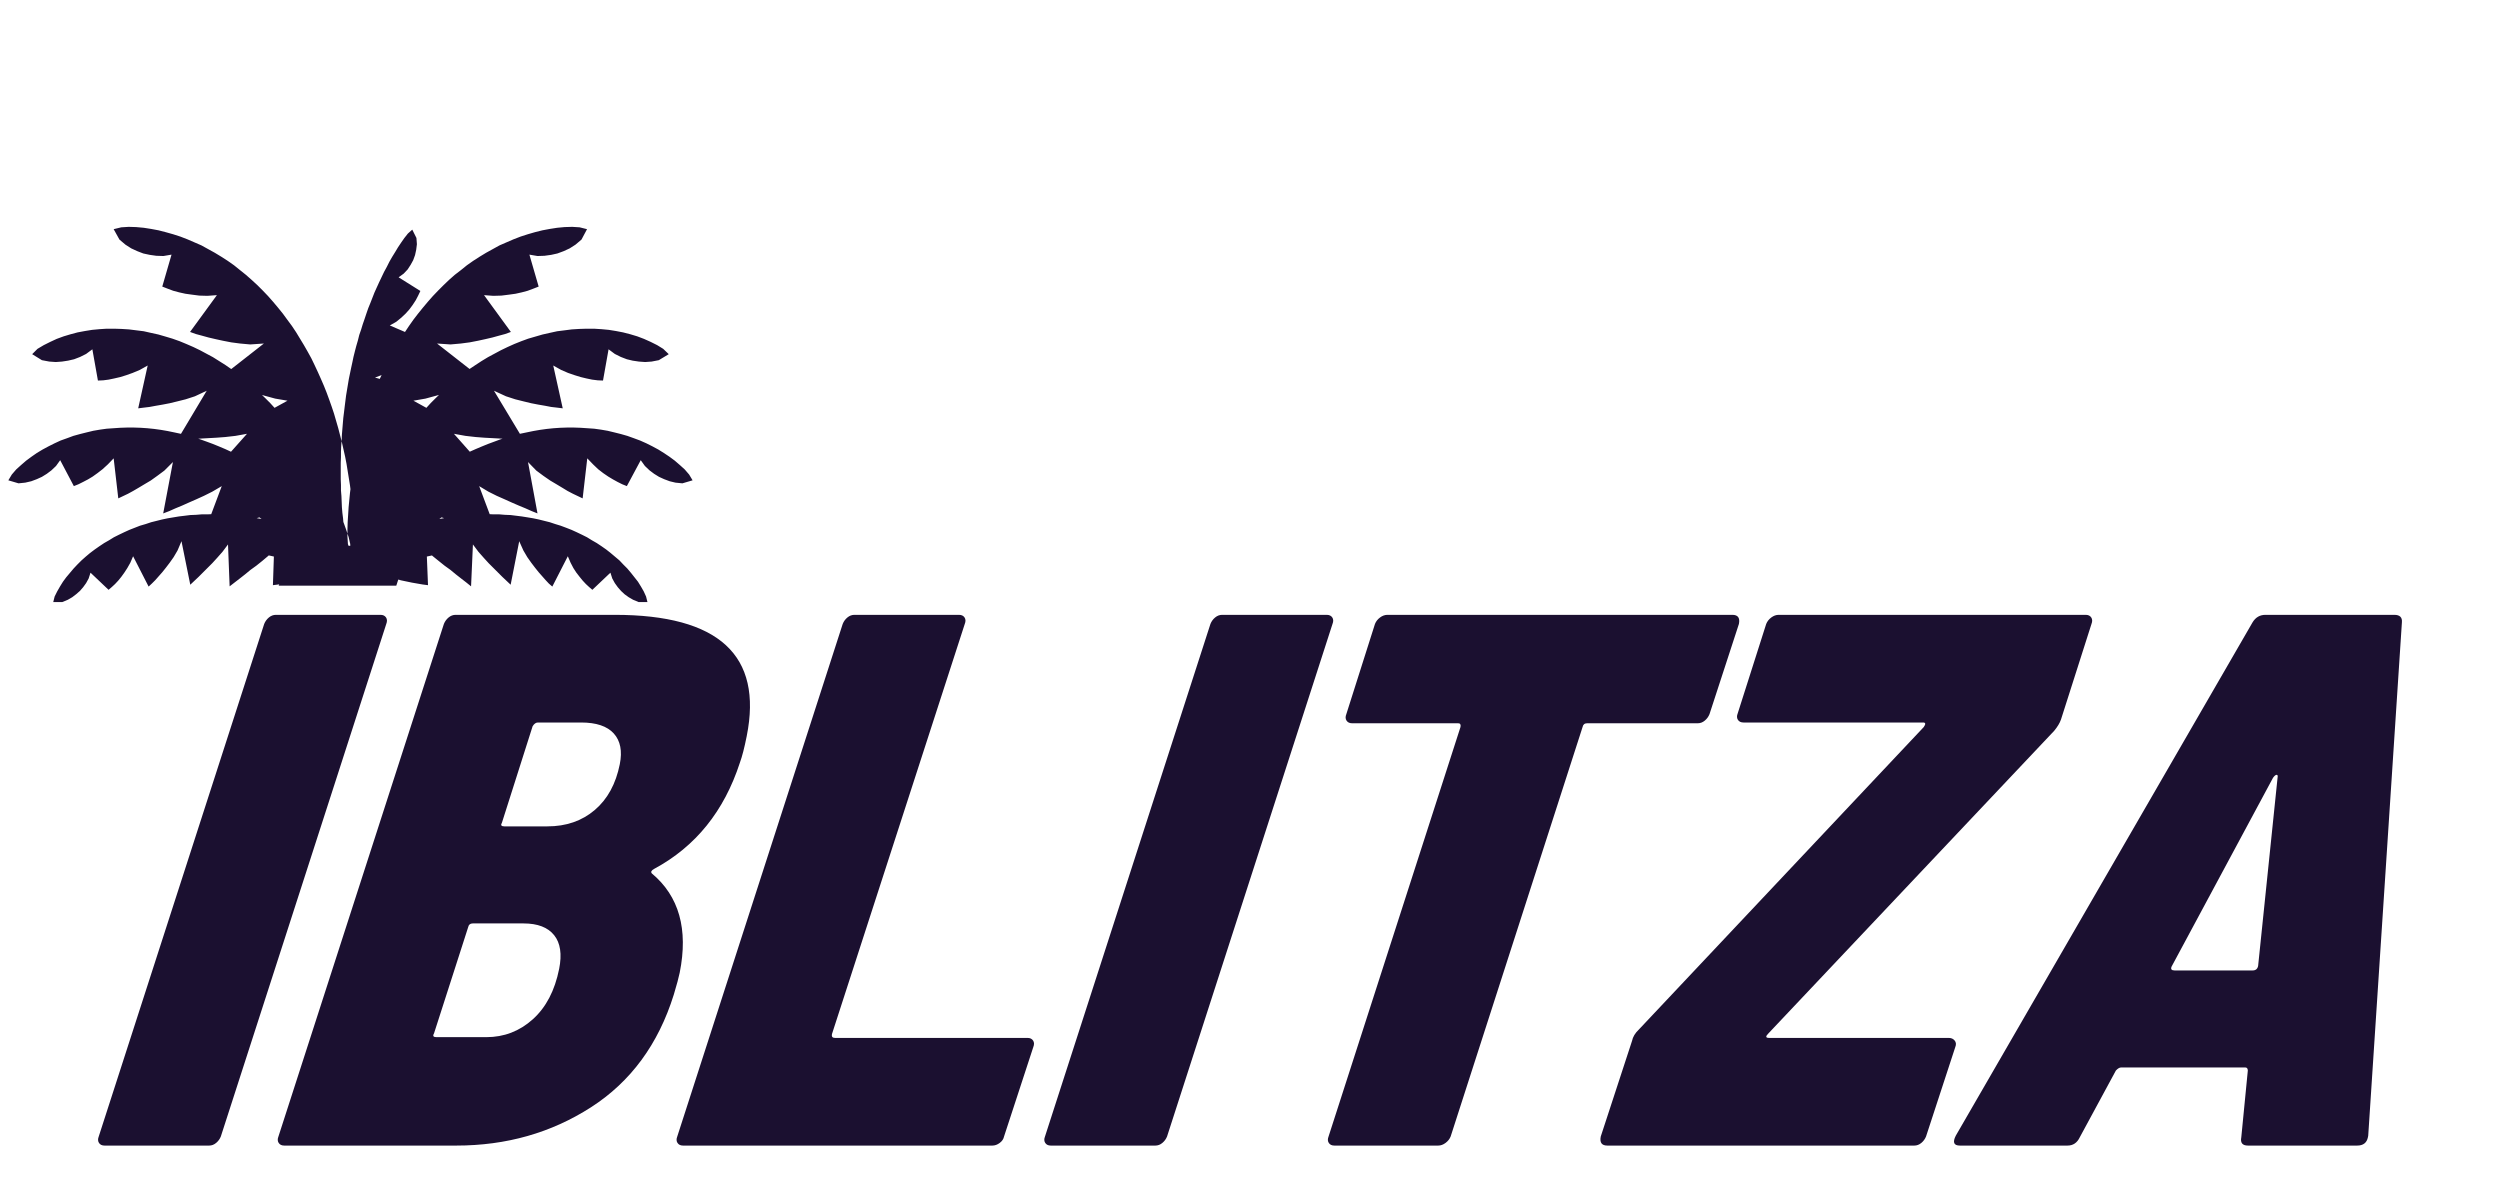
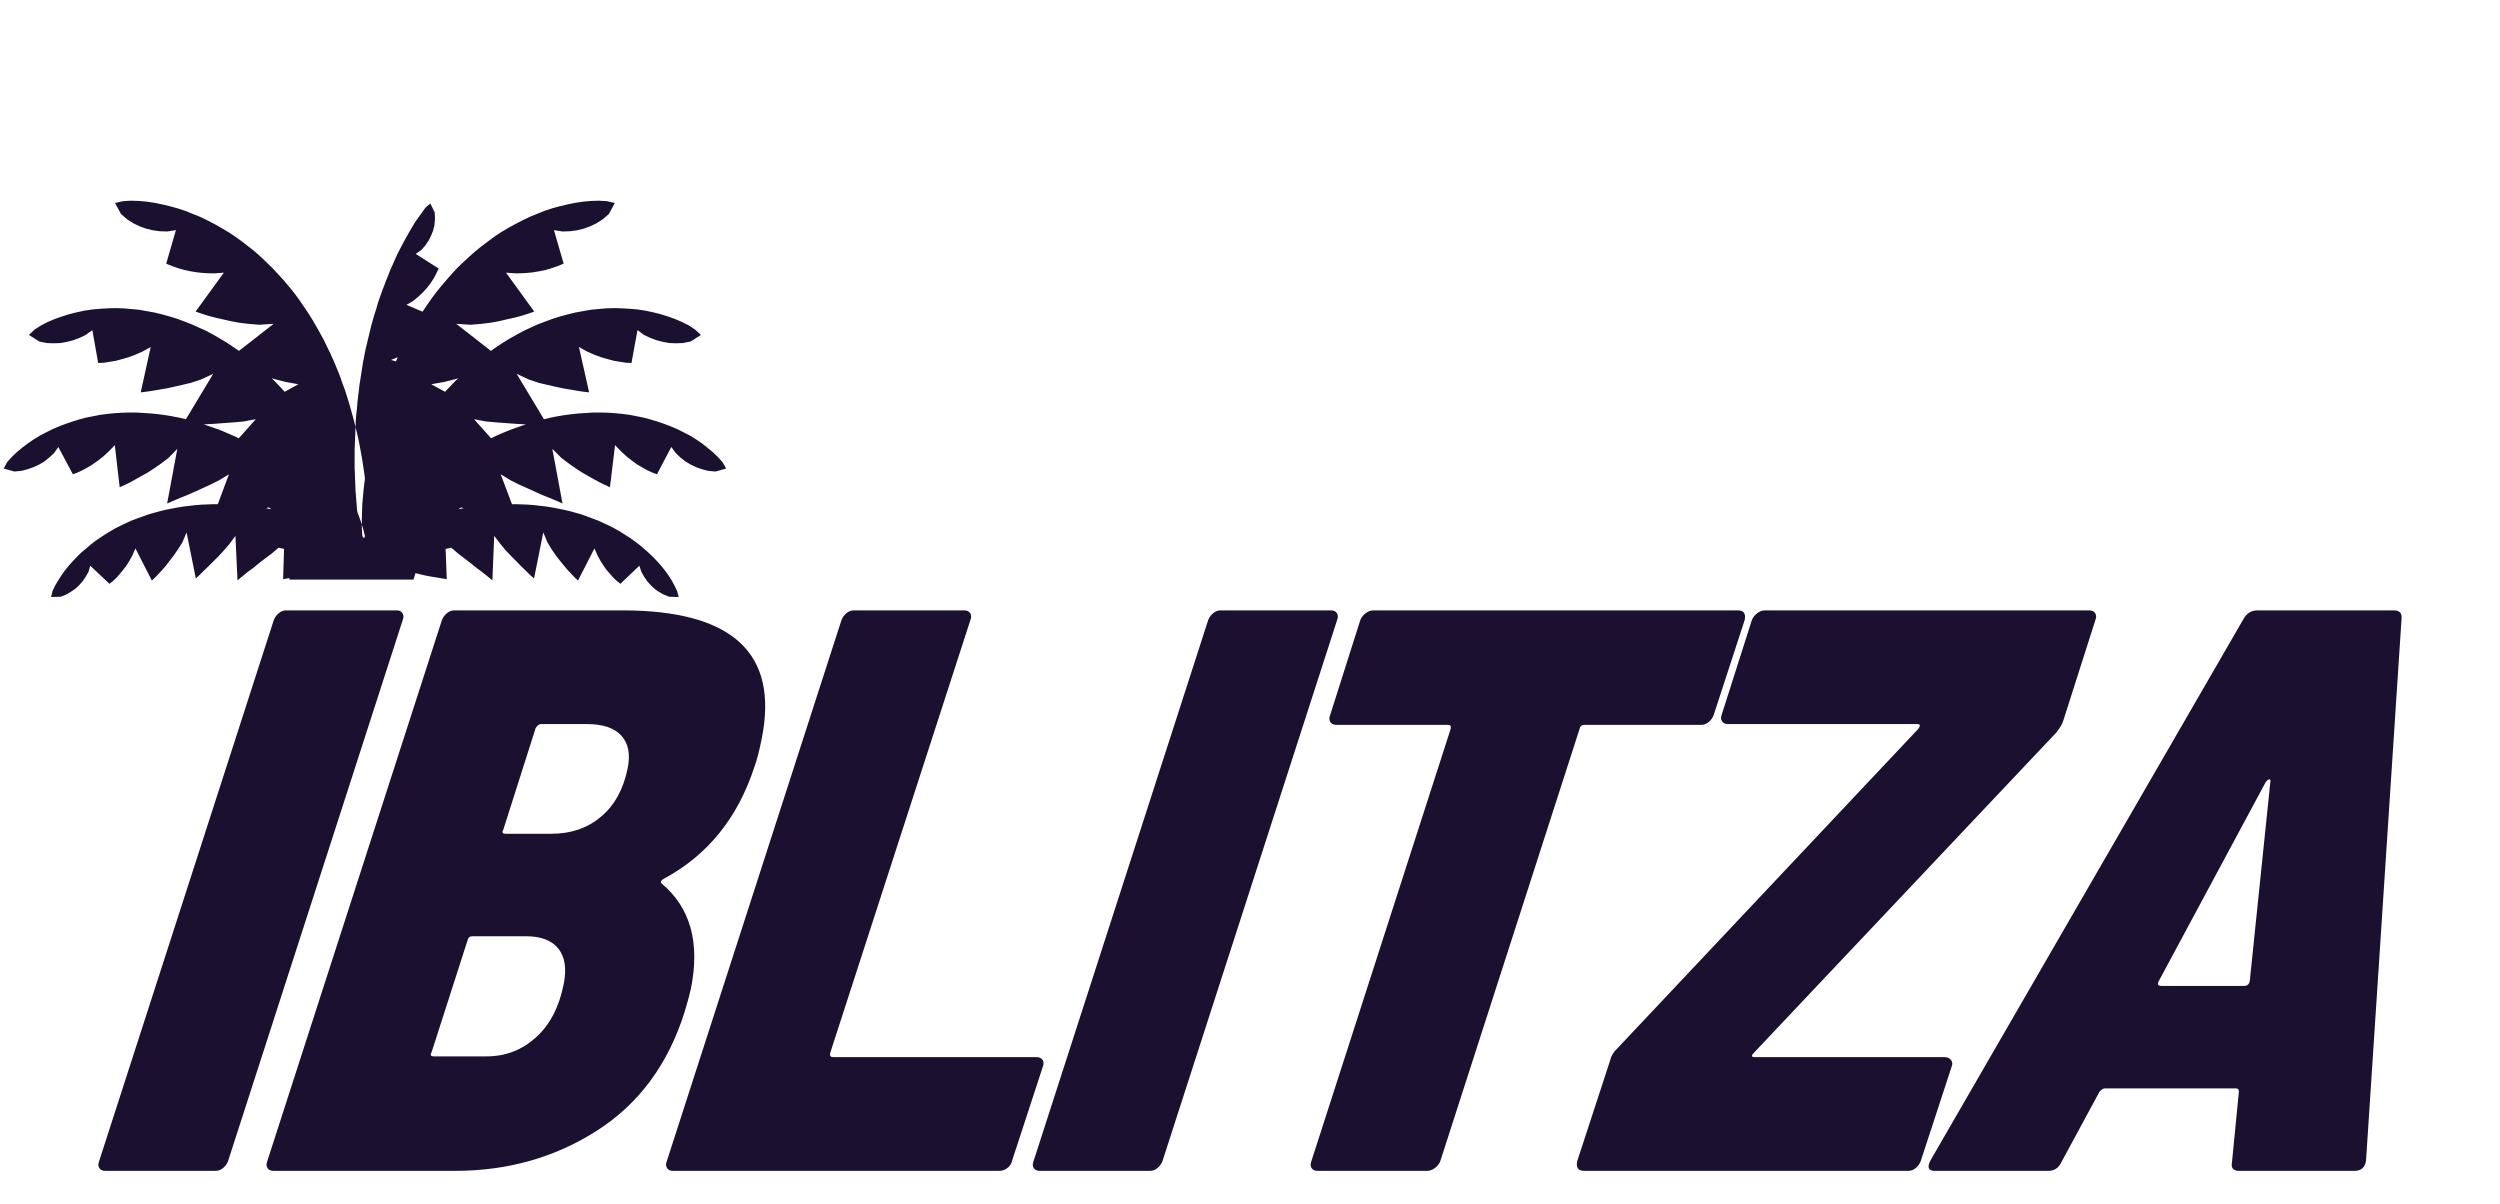
<svg xmlns="http://www.w3.org/2000/svg" viewBox="0 0 1080 520" width="1080" height="520">
  <defs />
  <g fill="#1b1030">
-     <path d="M120.4,253.0 L171.2,253.0 L176.8,235.8 L126.0,235.8Z" />
-     <path d="M151.4,238.4 L153.3,236.6 L155.4,235.4 L157.6,234.3 L159.7,233.3 L161.9,232.4 L164.1,231.5 L166.3,230.7 L168.5,229.9 L170.8,229.1 L173.0,228.4 L175.3,227.7 L177.6,227.0 L179.9,226.4 L182.2,225.8 L184.5,225.3 L186.8,224.8 L189.2,224.3 L191.5,223.9 L193.9,223.5 L196.3,223.2 L198.7,222.9 L201.1,222.6 L203.5,222.4 L205.9,222.3 L208.4,222.2 L210.8,222.1 L213.2,222.2 L215.7,222.2 L218.1,222.4 L220.6,222.5 L223.0,222.8 L225.4,223.1 L227.9,223.5 L230.3,223.9 L232.7,224.4 L235.1,225.0 L237.5,225.6 L239.9,226.4 L242.2,227.1 L244.6,228.0 L246.9,228.9 L249.1,229.9 L251.4,231.0 L253.6,232.1 L255.7,233.4 L257.8,234.6 L259.9,236.0 L261.9,237.4 L263.8,238.9 L265.7,240.5 L267.6,242.1 L269.3,243.9 L271.0,245.6 L272.6,247.5 L274.1,249.4 L275.6,251.3 L276.9,253.4 L278.1,255.5 L279.1,257.7 L279.7,260.1 L279.7,260.1 L275.9,260.1 L273.5,259.1 L271.6,258.0 L269.8,256.7 L268.3,255.3 L266.9,253.7 L265.6,251.9 L264.5,249.9 L263.7,247.4 L255.9,254.8 L254.5,253.6 L253.1,252.3 L251.7,250.8 L250.4,249.2 L249.0,247.4 L247.7,245.4 L246.5,243.1 L245.3,240.3 L238.6,253.4 L237.1,252.1 L235.7,250.6 L234.2,248.9 L232.7,247.2 L231.1,245.2 L229.5,243.1 L227.8,240.7 L226.1,237.8 L224.3,233.8 L220.6,252.6 L218.8,250.9 L217.0,249.2 L215.1,247.3 L213.2,245.4 L211.1,243.3 L209.0,241.0 L206.7,238.4 L204.3,235.2 L203.5,253.3 L201.4,251.6 L199.2,249.9 L196.9,248.1 L194.6,246.2 L192.1,244.4 L189.6,242.4 L187.0,240.3 L184.3,237.9 L184.9,252.8 L182.6,252.5 L180.3,252.1 L178.0,251.7 L175.6,251.2 L173.2,250.7 L170.8,250.0 L168.3,249.3 L165.8,248.5 L163.2,247.5 L160.5,246.3 L157.8,244.9 L154.9,242.9 L151.4,238.4Z M151.4,238.4 L152.6,235.5 L154.3,233.2 L156.1,231.0 L157.9,228.9 L159.9,226.9 L161.8,224.9 L163.8,222.9 L165.8,221.0 L167.9,219.1 L169.9,217.3 L172.1,215.4 L174.2,213.6 L176.4,211.9 L178.6,210.2 L180.9,208.5 L183.2,206.8 L185.5,205.2 L187.9,203.7 L190.3,202.1 L192.7,200.7 L195.2,199.2 L197.7,197.8 L200.3,196.5 L202.8,195.2 L205.5,194.0 L208.1,192.9 L210.8,191.8 L213.5,190.8 L216.2,189.8 L219.0,188.9 L221.8,188.1 L224.6,187.4 L227.5,186.8 L230.4,186.2 L233.3,185.7 L236.2,185.3 L239.1,185.0 L242.0,184.8 L245.0,184.7 L247.9,184.7 L250.8,184.8 L253.8,185.0 L256.7,185.2 L259.6,185.6 L262.5,186.1 L265.4,186.8 L268.2,187.5 L271.0,188.3 L273.8,189.3 L276.5,190.3 L279.2,191.5 L281.8,192.8 L284.4,194.2 L286.8,195.7 L289.2,197.3 L291.5,199.0 L293.7,200.9 L295.8,202.8 L297.7,205.0 L299.2,207.5 L299.2,207.5 L294.8,208.8 L291.8,208.5 L289.3,207.9 L286.9,207.0 L284.7,206.0 L282.6,204.7 L280.6,203.2 L278.6,201.3 L276.8,198.8 L270.8,210.0 L268.8,209.2 L266.8,208.2 L264.8,207.1 L262.8,205.9 L260.6,204.4 L258.4,202.7 L256.2,200.6 L253.7,198.0 L251.7,215.3 L249.6,214.3 L247.5,213.3 L245.2,212.1 L242.9,210.7 L240.4,209.2 L237.7,207.6 L234.8,205.6 L231.7,203.3 L228.1,199.6 L232.2,221.8 L229.7,220.8 L227.0,219.6 L224.1,218.4 L221.1,217.1 L218.0,215.7 L214.6,214.2 L211.0,212.4 L207.0,210.0 L214.5,230.0 L211.4,229.1 L208.2,228.3 L205.0,227.4 L201.6,226.5 L198.1,225.5 L194.5,224.6 L190.7,223.5 L186.7,222.1 L194.3,238.0 L191.7,238.7 L189.1,239.4 L186.4,240.0 L183.6,240.6 L180.8,241.2 L177.9,241.7 L174.9,242.1 L171.7,242.4 L168.5,242.6 L165.0,242.6 L161.4,242.3 L157.3,241.5 L151.4,238.4Z M151.4,238.4 L151.4,235.0 L152.2,232.0 L153.1,229.0 L154.2,226.2 L155.2,223.3 L156.4,220.5 L157.6,217.8 L158.9,215.0 L160.2,212.3 L161.5,209.5 L162.9,206.8 L164.4,204.2 L165.9,201.5 L167.5,198.9 L169.1,196.2 L170.7,193.7 L172.5,191.1 L174.2,188.6 L176.1,186.1 L178.0,183.6 L179.9,181.2 L181.9,178.8 L184.0,176.4 L186.1,174.1 L188.3,171.9 L190.6,169.7 L192.9,167.5 L195.2,165.4 L197.7,163.4 L200.2,161.4 L202.7,159.5 L205.4,157.7 L208.0,156.0 L210.8,154.3 L213.6,152.8 L216.4,151.3 L219.3,149.9 L222.2,148.6 L225.2,147.4 L228.2,146.3 L231.3,145.4 L234.4,144.5 L237.5,143.8 L240.7,143.1 L243.9,142.7 L247.0,142.3 L250.2,142.1 L253.4,142.0 L256.6,142.0 L259.8,142.2 L263.0,142.5 L266.1,143.0 L269.2,143.6 L272.3,144.4 L275.3,145.3 L278.2,146.4 L281.1,147.7 L283.9,149.1 L286.5,150.7 L288.9,153.0 L288.9,153.0 L284.6,155.6 L281.5,156.2 L278.7,156.4 L276.0,156.2 L273.3,155.8 L270.8,155.2 L268.2,154.2 L265.6,152.9 L262.9,150.9 L260.5,164.4 L258.2,164.3 L255.8,164.0 L253.4,163.5 L250.9,162.9 L248.3,162.1 L245.4,161.1 L242.4,159.8 L239.0,157.9 L243.1,176.4 L240.7,176.1 L238.1,175.8 L235.5,175.3 L232.6,174.8 L229.5,174.2 L226.2,173.4 L222.6,172.5 L218.6,171.2 L213.4,168.8 L226.1,189.9 L223.1,189.8 L220.0,189.6 L216.7,189.5 L213.2,189.3 L209.4,189.1 L205.5,188.8 L201.1,188.3 L196.1,187.4 L211.5,204.8 L208.1,205.1 L204.6,205.4 L200.9,205.8 L197.2,206.2 L193.3,206.6 L189.2,207.1 L185.0,207.5 L180.4,207.7 L194.5,220.7 L192.2,222.4 L189.8,224.2 L187.3,225.9 L184.8,227.6 L182.2,229.3 L179.4,230.9 L176.5,232.6 L173.5,234.1 L170.3,235.6 L166.9,237.0 L163.1,238.3 L158.6,239.1 L151.4,238.4Z M151.4,238.4 L150.3,235.0 L150.1,231.8 L150.1,228.6 L150.2,225.4 L150.4,222.3 L150.6,219.1 L150.9,216.0 L151.2,212.9 L151.6,209.7 L152.1,206.6 L152.6,203.5 L153.1,200.4 L153.7,197.3 L154.4,194.2 L155.1,191.1 L155.9,188.0 L156.7,184.9 L157.6,181.8 L158.5,178.7 L159.5,175.7 L160.6,172.6 L161.7,169.6 L162.9,166.6 L164.1,163.6 L165.5,160.7 L166.9,157.7 L168.3,154.8 L169.9,151.9 L171.5,149.1 L173.1,146.3 L174.9,143.5 L176.7,140.8 L178.6,138.1 L180.6,135.5 L182.7,132.9 L184.8,130.4 L187.0,127.9 L189.3,125.5 L191.6,123.2 L194.0,120.9 L196.5,118.7 L199.1,116.7 L201.7,114.6 L204.4,112.7 L207.2,110.9 L210.0,109.2 L212.9,107.6 L215.8,106.0 L218.8,104.7 L221.8,103.4 L224.9,102.2 L228.0,101.2 L231.1,100.3 L234.3,99.5 L237.5,98.9 L240.7,98.4 L243.9,98.1 L247.2,98.0 L250.4,98.2 L253.6,99.0 L253.6,99.0 L251.2,103.5 L248.6,105.7 L246.1,107.3 L243.5,108.5 L240.8,109.5 L238.1,110.1 L235.2,110.5 L232.2,110.6 L228.7,110.0 L232.7,123.8 L230.4,124.7 L228.0,125.6 L225.4,126.3 L222.7,126.9 L219.8,127.3 L216.6,127.7 L213.1,127.8 L209.1,127.5 L220.7,143.4 L218.2,144.3 L215.6,145.0 L212.7,145.8 L209.7,146.5 L206.5,147.2 L202.9,147.9 L199.1,148.4 L194.6,148.8 L188.8,148.4 L209.0,164.2 L206.0,165.2 L202.8,166.4 L199.5,167.5 L196.0,168.7 L192.3,169.9 L188.2,171.0 L183.8,172.2 L178.6,173.1 L199.8,184.8 L196.5,186.3 L193.1,187.9 L189.7,189.6 L186.1,191.3 L182.4,193.1 L178.6,195.0 L174.5,196.8 L170.1,198.6 L188.2,206.8 L186.5,209.3 L184.8,211.8 L182.9,214.3 L181.0,216.8 L178.9,219.4 L176.7,222.0 L174.4,224.5 L171.9,227.1 L169.2,229.6 L166.2,232.1 L162.9,234.5 L158.8,236.8 L151.4,238.4Z M151.4,238.4 L149.4,236.6 L147.3,235.4 L145.2,234.3 L143.1,233.3 L140.9,232.4 L138.7,231.5 L136.5,230.7 L134.2,229.9 L132.0,229.1 L129.8,228.4 L127.5,227.7 L125.2,227.0 L122.9,226.4 L120.6,225.8 L118.3,225.3 L116.0,224.8 L113.6,224.3 L111.2,223.9 L108.9,223.5 L106.5,223.2 L104.1,222.9 L101.7,222.6 L99.3,222.4 L96.9,222.3 L94.4,222.2 L92.0,222.1 L89.6,222.2 L87.1,222.2 L84.7,222.4 L82.2,222.5 L79.8,222.8 L77.3,223.1 L74.9,223.5 L72.5,223.9 L70.1,224.4 L67.7,225.0 L65.3,225.6 L62.9,226.4 L60.5,227.1 L58.2,228.0 L55.9,228.9 L53.7,229.9 L51.4,231.0 L49.2,232.1 L47.1,233.4 L45.0,234.6 L42.9,236.0 L40.9,237.4 L38.9,238.9 L37.0,240.5 L35.2,242.1 L33.4,243.9 L31.8,245.6 L30.2,247.5 L28.6,249.4 L27.2,251.3 L25.9,253.4 L24.7,255.5 L23.6,257.7 L23.0,260.1 L23.0,260.1 L26.9,260.1 L29.3,259.1 L31.2,258.0 L32.9,256.7 L34.5,255.3 L35.9,253.7 L37.2,251.9 L38.3,249.9 L39.1,247.4 L46.9,254.8 L48.3,253.6 L49.7,252.3 L51.1,250.8 L52.4,249.2 L53.7,247.4 L55.0,245.4 L56.3,243.1 L57.5,240.3 L64.2,253.4 L65.6,252.1 L67.1,250.6 L68.6,248.9 L70.1,247.2 L71.7,245.2 L73.3,243.1 L75.0,240.7 L76.7,237.8 L78.4,233.8 L82.2,252.6 L84.0,250.9 L85.8,249.2 L87.7,247.3 L89.6,245.4 L91.7,243.3 L93.8,241.0 L96.1,238.4 L98.5,235.2 L99.2,253.3 L101.4,251.6 L103.6,249.9 L105.9,248.1 L108.2,246.2 L110.7,244.4 L113.2,242.4 L115.7,240.3 L118.4,237.9 L117.9,252.8 L120.2,252.5 L122.5,252.1 L124.8,251.7 L127.1,251.2 L129.5,250.7 L132.0,250.0 L134.5,249.3 L137.0,248.5 L139.6,247.5 L142.3,246.3 L145.0,244.9 L147.9,242.9 L151.4,238.4Z M151.4,238.4 L150.2,235.5 L148.5,233.2 L146.7,231.0 L144.8,228.9 L142.9,226.9 L141.0,224.9 L139.0,222.9 L137.0,221.0 L134.9,219.1 L132.8,217.3 L130.7,215.4 L128.6,213.6 L126.4,211.9 L124.1,210.2 L121.9,208.5 L119.6,206.8 L117.3,205.2 L114.9,203.7 L112.5,202.1 L110.0,200.7 L107.6,199.2 L105.1,197.8 L102.5,196.5 L99.9,195.2 L97.3,194.0 L94.7,192.9 L92.0,191.8 L89.3,190.8 L86.5,189.8 L83.8,188.9 L81.0,188.1 L78.1,187.4 L75.3,186.8 L72.4,186.2 L69.5,185.7 L66.6,185.3 L63.7,185.0 L60.8,184.8 L57.8,184.7 L54.9,184.7 L51.9,184.8 L49.0,185.0 L46.1,185.2 L43.2,185.6 L40.3,186.1 L37.4,186.8 L34.6,187.5 L31.7,188.3 L29.0,189.3 L26.2,190.3 L23.6,191.5 L21.0,192.8 L18.4,194.2 L15.9,195.7 L13.6,197.3 L11.3,199.0 L9.1,200.9 L7.0,202.8 L5.1,205.0 L3.6,207.5 L3.6,207.5 L8.0,208.8 L10.9,208.5 L13.5,207.9 L15.9,207.0 L18.1,206.0 L20.2,204.7 L22.2,203.2 L24.2,201.3 L26.0,198.8 L31.9,210.0 L33.9,209.2 L35.9,208.2 L38.0,207.1 L40.0,205.9 L42.1,204.4 L44.3,202.7 L46.6,200.6 L49.1,198.0 L51.1,215.3 L53.2,214.3 L55.3,213.3 L57.5,212.1 L59.9,210.7 L62.4,209.2 L65.1,207.6 L67.9,205.6 L71.0,203.3 L74.7,199.6 L70.5,221.8 L73.1,220.8 L75.8,219.6 L78.7,218.4 L81.6,217.1 L84.8,215.7 L88.1,214.2 L91.7,212.4 L95.8,210.0 L88.3,230.0 L91.4,229.1 L94.5,228.3 L97.8,227.4 L101.2,226.5 L104.7,225.5 L108.3,224.6 L112.1,223.5 L116.1,222.1 L108.5,238.0 L111.1,238.7 L113.7,239.4 L116.4,240.0 L119.1,240.6 L122.0,241.2 L124.9,241.7 L127.9,242.1 L131.1,242.4 L134.3,242.6 L137.7,242.6 L141.4,242.3 L145.5,241.5 L151.4,238.4Z M151.4,238.4 L151.3,235.0 L150.6,232.0 L149.6,229.0 L148.6,226.2 L147.5,223.3 L146.4,220.5 L145.2,217.8 L143.9,215.0 L142.6,212.3 L141.2,209.5 L139.8,206.8 L138.4,204.2 L136.9,201.5 L135.3,198.9 L133.7,196.2 L132.0,193.7 L130.3,191.1 L128.5,188.6 L126.7,186.1 L124.8,183.6 L122.9,181.2 L120.9,178.8 L118.8,176.4 L116.7,174.1 L114.5,171.9 L112.2,169.7 L109.9,167.5 L107.5,165.4 L105.1,163.4 L102.6,161.4 L100.0,159.5 L97.4,157.7 L94.7,156.0 L92.0,154.3 L89.2,152.8 L86.4,151.3 L83.5,149.9 L80.5,148.6 L77.6,147.4 L74.5,146.3 L71.5,145.4 L68.4,144.5 L65.2,143.8 L62.1,143.1 L58.9,142.7 L55.7,142.3 L52.5,142.1 L49.3,142.0 L46.1,142.0 L43.0,142.2 L39.8,142.5 L36.7,143.0 L33.5,143.6 L30.5,144.4 L27.5,145.3 L24.5,146.4 L21.7,147.7 L18.9,149.1 L16.2,150.7 L13.9,153.0 L13.9,153.0 L18.1,155.6 L21.3,156.2 L24.1,156.4 L26.8,156.2 L29.4,155.8 L32.0,155.2 L34.6,154.2 L37.2,152.9 L39.9,150.9 L42.3,164.4 L44.6,164.3 L46.9,164.0 L49.3,163.5 L51.9,162.9 L54.5,162.1 L57.3,161.1 L60.4,159.8 L63.8,157.9 L59.7,176.4 L62.1,176.1 L64.6,175.8 L67.3,175.3 L70.2,174.8 L73.3,174.2 L76.6,173.4 L80.2,172.5 L84.2,171.2 L89.3,168.8 L76.7,189.9 L79.6,189.8 L82.8,189.6 L86.1,189.5 L89.6,189.3 L93.3,189.1 L97.3,188.8 L101.7,188.3 L106.7,187.4 L91.2,204.8 L94.7,205.1 L98.2,205.4 L101.9,205.8 L105.6,206.2 L109.5,206.6 L113.6,207.1 L117.8,207.5 L122.4,207.7 L108.3,220.7 L110.6,222.4 L113.0,224.2 L115.4,225.9 L118.0,227.6 L120.6,229.3 L123.4,230.9 L126.2,232.6 L129.3,234.1 L132.5,235.6 L135.9,237.0 L139.7,238.3 L144.1,239.1 L151.4,238.4Z M151.4,238.4 L152.4,235.0 L152.6,231.8 L152.7,228.6 L152.6,225.4 L152.4,222.3 L152.2,219.1 L151.9,216.0 L151.6,212.9 L151.2,209.7 L150.7,206.6 L150.2,203.5 L149.7,200.4 L149.1,197.3 L148.4,194.2 L147.7,191.1 L146.9,188.0 L146.1,184.9 L145.2,181.8 L144.3,178.7 L143.3,175.7 L142.2,172.6 L141.1,169.6 L139.9,166.6 L138.6,163.6 L137.3,160.7 L135.9,157.7 L134.5,154.8 L132.9,151.9 L131.3,149.1 L129.6,146.3 L127.9,143.5 L126.1,140.8 L124.1,138.1 L122.2,135.5 L120.1,132.9 L118.0,130.4 L115.8,127.9 L113.5,125.5 L111.2,123.2 L108.7,120.9 L106.2,118.7 L103.7,116.7 L101.1,114.6 L98.4,112.7 L95.6,110.9 L92.8,109.2 L89.9,107.6 L87.0,106.0 L84.0,104.7 L81.0,103.4 L77.9,102.2 L74.8,101.2 L71.6,100.3 L68.5,99.5 L65.3,98.9 L62.1,98.4 L58.8,98.1 L55.6,98.0 L52.4,98.2 L49.1,99.0 L49.1,99.0 L51.6,103.5 L54.2,105.7 L56.7,107.3 L59.3,108.5 L61.9,109.5 L64.7,110.1 L67.5,110.5 L70.6,110.6 L74.1,110.0 L70.1,123.8 L72.4,124.7 L74.8,125.6 L77.4,126.3 L80.1,126.9 L83.0,127.3 L86.1,127.7 L89.6,127.8 L93.7,127.5 L82.1,143.4 L84.6,144.3 L87.2,145.0 L90.1,145.8 L93.1,146.5 L96.3,147.2 L99.9,147.9 L103.7,148.4 L108.1,148.8 L114.0,148.4 L93.8,164.2 L96.8,165.2 L99.9,166.4 L103.3,167.5 L106.8,168.7 L110.5,169.9 L114.5,171.0 L118.9,172.2 L124.2,173.1 L103.0,184.8 L106.3,186.3 L109.6,187.9 L113.1,189.6 L116.7,191.3 L120.4,193.1 L124.2,195.0 L128.3,196.8 L132.7,198.6 L114.5,206.8 L116.2,209.3 L118.0,211.8 L119.9,214.3 L121.8,216.8 L123.9,219.4 L126.1,222.0 L128.4,224.5 L130.9,227.1 L133.6,229.6 L136.5,232.1 L139.9,234.5 L144.0,236.8 L151.4,238.4Z M151.4,238.4 L150.1,236.0 L149.6,233.5 L149.1,231.1 L148.7,228.7 L148.4,226.3 L148.2,223.9 L147.9,221.5 L147.7,219.1 L147.6,216.7 L147.5,214.3 L147.3,211.9 L147.3,209.5 L147.2,207.1 L147.2,204.7 L147.2,202.3 L147.2,199.9 L147.3,197.5 L147.3,195.0 L147.4,192.6 L147.6,190.2 L147.7,187.8 L147.9,185.4 L148.1,183.0 L148.3,180.6 L148.6,178.2 L148.9,175.7 L149.2,173.3 L149.5,170.9 L149.9,168.5 L150.3,166.1 L150.7,163.7 L151.2,161.3 L151.7,158.9 L152.2,156.6 L152.7,154.2 L153.3,151.8 L153.9,149.5 L154.6,147.1 L155.2,144.7 L156.0,142.4 L156.7,140.1 L157.5,137.8 L158.3,135.4 L159.1,133.1 L160.0,130.9 L160.9,128.6 L161.8,126.3 L162.8,124.1 L163.8,121.9 L164.9,119.6 L165.9,117.5 L167.1,115.3 L168.2,113.1 L169.4,111.0 L170.7,108.9 L171.9,106.9 L173.3,104.8 L174.7,102.8 L176.2,100.9 L178.1,99.2 L178.1,99.2 L179.9,102.8 L180.1,105.5 L179.8,107.9 L179.3,110.2 L178.5,112.4 L177.4,114.4 L176.1,116.4 L174.4,118.2 L172.2,119.8 L181.6,125.7 L180.6,127.8 L179.6,129.7 L178.3,131.7 L176.9,133.6 L175.3,135.4 L173.4,137.2 L171.2,139.0 L168.4,140.6 L182.4,146.6 L181.1,148.5 L179.5,150.3 L177.9,152.2 L176.0,154.1 L174.0,156.0 L171.8,157.8 L169.3,159.7 L166.3,161.5 L162.0,163.1 L181.0,168.5 L179.2,170.4 L177.2,172.4 L175.1,174.4 L172.8,176.3 L170.4,178.3 L167.7,180.3 L164.8,182.3 L161.1,184.3 L179.3,188.4 L177.2,190.5 L175.0,192.6 L172.7,194.7 L170.4,196.8 L168.0,198.9 L165.4,201.1 L162.7,203.3 L159.7,205.4 L174.7,208.6 L173.8,210.9 L172.9,213.2 L171.9,215.5 L170.8,217.8 L169.6,220.1 L168.3,222.4 L166.9,224.7 L165.4,227.0 L163.7,229.3 L161.8,231.6 L159.6,233.9 L156.8,236.2 L151.4,238.4Z" />
+     <path d="M124.9,250.4 L178.6,250.4 L184.5,232.2 L130.8,232.2Z" />
+     <path d="M157.6,234.9 L159.7,233.0 L161.9,231.7 L164.2,230.6 L166.4,229.6 L168.7,228.6 L171.1,227.7 L173.4,226.8 L175.7,225.9 L178.1,225.1 L180.5,224.4 L182.9,223.6 L185.3,223.0 L187.7,222.3 L190.1,221.7 L192.6,221.1 L195.1,220.6 L197.5,220.1 L200.0,219.6 L202.5,219.2 L205.0,218.9 L207.6,218.6 L210.1,218.3 L212.7,218.1 L215.2,217.9 L217.8,217.8 L220.4,217.8 L222.9,217.8 L225.5,217.9 L228.1,218.0 L230.7,218.2 L233.3,218.5 L235.8,218.8 L238.4,219.2 L241.0,219.7 L243.5,220.2 L246.1,220.8 L248.6,221.5 L251.1,222.2 L253.6,223.1 L256.0,224.0 L258.4,224.9 L260.8,226.0 L263.2,227.1 L265.5,228.3 L267.8,229.6 L270.0,231.0 L272.2,232.4 L274.3,233.9 L276.4,235.5 L278.4,237.2 L280.3,238.9 L282.2,240.7 L284.0,242.6 L285.7,244.5 L287.3,246.5 L288.8,248.6 L290.2,250.8 L291.4,253.0 L292.5,255.3 L293.2,257.9 L293.2,257.9 L289.1,257.8 L286.6,256.8 L284.5,255.6 L282.7,254.3 L281.1,252.8 L279.6,251.1 L278.3,249.2 L277.1,247.1 L276.2,244.4 L268.0,252.2 L266.5,251.0 L265.0,249.6 L263.6,248.0 L262.1,246.3 L260.8,244.5 L259.4,242.3 L258.1,239.9 L256.8,236.9 L249.7,250.8 L248.2,249.4 L246.7,247.8 L245.1,246.1 L243.5,244.2 L241.8,242.1 L240.1,239.9 L238.3,237.3 L236.5,234.3 L234.7,230.0 L230.7,249.9 L228.8,248.2 L226.9,246.3 L224.9,244.4 L222.9,242.3 L220.7,240.1 L218.4,237.7 L216.1,234.9 L213.5,231.5 L212.7,250.7 L210.5,248.9 L208.1,247.0 L205.7,245.2 L203.2,243.2 L200.6,241.2 L198.0,239.2 L195.3,236.9 L192.4,234.4 L193.0,250.2 L190.6,249.8 L188.2,249.4 L185.7,249.0 L183.2,248.5 L180.7,247.9 L178.1,247.2 L175.5,246.5 L172.8,245.6 L170.1,244.6 L167.3,243.3 L164.4,241.8 L161.3,239.7 L157.6,234.9Z M157.6,234.9 L158.9,231.9 L160.7,229.4 L162.6,227.2 L164.6,224.9 L166.6,222.8 L168.6,220.7 L170.7,218.6 L172.9,216.6 L175.0,214.6 L177.2,212.6 L179.5,210.7 L181.7,208.8 L184.1,206.9 L186.4,205.1 L188.8,203.3 L191.2,201.6 L193.7,199.9 L196.2,198.3 L198.7,196.6 L201.3,195.1 L203.9,193.6 L206.6,192.1 L209.2,190.7 L212.0,189.4 L214.7,188.1 L217.5,186.9 L220.4,185.7 L223.2,184.7 L226.1,183.7 L229.1,182.7 L232.0,181.9 L235.0,181.1 L238.0,180.4 L241.0,179.8 L244.1,179.3 L247.2,178.9 L250.2,178.6 L253.3,178.4 L256.4,178.2 L259.6,178.2 L262.7,178.3 L265.8,178.5 L268.8,178.8 L271.9,179.2 L275.0,179.8 L278.0,180.4 L281.0,181.2 L284.0,182.1 L286.9,183.1 L289.8,184.2 L292.6,185.4 L295.4,186.8 L298.1,188.2 L300.7,189.8 L303.2,191.5 L305.6,193.4 L307.9,195.3 L310.1,197.4 L312.1,199.6 L313.7,202.4 L313.7,202.4 L309.1,203.7 L305.9,203.4 L303.2,202.7 L300.7,201.8 L298.4,200.7 L296.2,199.4 L294.0,197.7 L292.0,195.8 L290.0,193.1 L283.8,204.9 L281.7,204.1 L279.5,203.1 L277.4,201.9 L275.2,200.6 L273.0,199.0 L270.7,197.2 L268.3,195.0 L265.7,192.3 L263.5,210.5 L261.4,209.5 L259.1,208.4 L256.7,207.1 L254.2,205.7 L251.6,204.2 L248.8,202.4 L245.8,200.3 L242.5,197.8 L238.6,193.9 L243.0,217.5 L240.3,216.3 L237.4,215.1 L234.4,213.9 L231.3,212.5 L228.0,211.0 L224.4,209.4 L220.6,207.5 L216.3,204.9 L224.3,226.1 L221.0,225.2 L217.7,224.2 L214.2,223.3 L210.6,222.3 L207.0,221.4 L203.1,220.3 L199.1,219.2 L194.9,217.8 L202.9,234.6 L200.2,235.3 L197.5,236.0 L194.6,236.7 L191.7,237.3 L188.7,237.9 L185.6,238.4 L182.4,238.8 L179.1,239.2 L175.7,239.3 L172.1,239.3 L168.2,239.1 L163.9,238.2 L157.6,234.9Z M157.6,234.9 L157.7,231.3 L158.5,228.2 L159.5,225.1 L160.5,222.0 L161.7,219.1 L162.9,216.1 L164.2,213.2 L165.5,210.2 L166.9,207.3 L168.3,204.5 L169.8,201.6 L171.4,198.8 L173.0,196.0 L174.6,193.2 L176.3,190.4 L178.1,187.7 L179.9,185.0 L181.8,182.3 L183.7,179.7 L185.7,177.1 L187.7,174.5 L189.9,172.0 L192.0,169.5 L194.3,167.1 L196.6,164.7 L199.0,162.4 L201.4,160.1 L203.9,157.9 L206.5,155.7 L209.2,153.7 L211.9,151.7 L214.6,149.8 L217.5,147.9 L220.3,146.2 L223.3,144.5 L226.3,142.9 L229.3,141.5 L232.4,140.1 L235.6,138.9 L238.8,137.7 L242.0,136.7 L245.3,135.8 L248.6,135.0 L251.9,134.4 L255.3,133.8 L258.6,133.5 L262.0,133.2 L265.4,133.1 L268.8,133.2 L272.1,133.4 L275.5,133.7 L278.8,134.2 L282.1,134.9 L285.3,135.7 L288.5,136.7 L291.6,137.8 L294.6,139.1 L297.6,140.6 L300.3,142.4 L302.8,144.7 L302.8,144.7 L298.4,147.5 L295.0,148.2 L292.0,148.3 L289.2,148.2 L286.4,147.7 L283.7,147.0 L281.0,146.0 L278.2,144.7 L275.4,142.6 L272.8,156.8 L270.4,156.7 L267.9,156.3 L265.4,155.9 L262.7,155.2 L259.9,154.4 L256.9,153.3 L253.7,151.9 L250.1,149.9 L254.5,169.5 L251.9,169.2 L249.3,168.8 L246.4,168.3 L243.4,167.8 L240.1,167.1 L236.6,166.3 L232.8,165.4 L228.6,164.0 L223.2,161.5 L236.6,183.8 L233.4,183.6 L230.1,183.4 L226.6,183.3 L222.9,183.1 L218.9,182.8 L214.7,182.5 L210.1,182.1 L204.8,181.1 L221.2,199.5 L217.5,199.8 L213.8,200.1 L209.9,200.5 L206.0,200.9 L201.9,201.4 L197.6,201.9 L193.1,202.3 L188.2,202.6 L203.1,216.3 L200.7,218.1 L198.2,219.9 L195.6,221.7 L192.9,223.5 L190.1,225.3 L187.2,227.1 L184.2,228.8 L181.0,230.5 L177.6,232.0 L174.0,233.5 L169.9,234.8 L165.3,235.7 L157.6,234.9Z M157.6,234.9 L156.5,231.3 L156.3,227.9 L156.3,224.6 L156.4,221.2 L156.5,217.9 L156.8,214.6 L157.1,211.3 L157.5,208.0 L157.9,204.7 L158.4,201.4 L158.9,198.1 L159.5,194.8 L160.1,191.5 L160.8,188.2 L161.5,185.0 L162.3,181.7 L163.2,178.4 L164.1,175.2 L165.1,171.9 L166.2,168.7 L167.3,165.5 L168.5,162.3 L169.8,159.1 L171.1,156.0 L172.5,152.9 L174.0,149.8 L175.5,146.7 L177.1,143.6 L178.8,140.6 L180.6,137.7 L182.5,134.7 L184.4,131.9 L186.4,129.0 L188.5,126.2 L190.7,123.5 L192.9,120.9 L195.2,118.3 L197.6,115.7 L200.1,113.3 L202.7,110.9 L205.3,108.6 L208.0,106.4 L210.8,104.3 L213.6,102.2 L216.5,100.3 L219.5,98.5 L222.6,96.8 L225.7,95.2 L228.8,93.7 L232.0,92.4 L235.2,91.1 L238.5,90.0 L241.8,89.1 L245.2,88.3 L248.6,87.6 L252.0,87.1 L255.4,86.8 L258.8,86.7 L262.2,86.9 L265.6,87.7 L265.6,87.7 L263.0,92.5 L260.3,94.8 L257.6,96.5 L254.9,97.8 L252.1,98.8 L249.2,99.5 L246.2,99.9 L242.9,100.0 L239.3,99.4 L243.5,113.9 L241.0,114.9 L238.5,115.8 L235.8,116.6 L232.9,117.2 L229.9,117.7 L226.5,118.0 L222.8,118.1 L218.6,117.8 L230.8,134.6 L228.2,135.5 L225.4,136.4 L222.4,137.2 L219.2,137.9 L215.8,138.7 L212.1,139.4 L208.0,139.9 L203.3,140.3 L197.1,139.9 L218.5,156.6 L215.3,157.7 L212.0,158.9 L208.4,160.1 L204.7,161.3 L200.8,162.6 L196.6,163.8 L191.9,165.0 L186.3,166.0 L208.8,178.3 L205.3,179.9 L201.7,181.6 L198.0,183.4 L194.3,185.2 L190.4,187.1 L186.3,189.1 L182.1,191.0 L177.3,192.9 L196.6,201.5 L194.8,204.2 L192.9,206.8 L190.9,209.5 L188.8,212.2 L186.7,214.9 L184.4,217.6 L181.9,220.3 L179.3,223.0 L176.5,225.6 L173.3,228.3 L169.8,230.8 L165.5,233.2 L157.6,234.9Z M157.6,234.9 L155.6,233.0 L153.4,231.7 L151.1,230.6 L148.8,229.6 L146.5,228.6 L144.2,227.7 L141.9,226.8 L139.5,225.9 L137.2,225.1 L134.8,224.4 L132.4,223.6 L130.0,223.0 L127.6,222.3 L125.1,221.7 L122.7,221.1 L120.2,220.6 L117.7,220.1 L115.2,219.6 L112.7,219.2 L110.2,218.9 L107.7,218.6 L105.2,218.3 L102.6,218.1 L100.0,217.9 L97.5,217.8 L94.9,217.8 L92.3,217.8 L89.7,217.9 L87.2,218.0 L84.6,218.2 L82.0,218.5 L79.4,218.8 L76.9,219.2 L74.3,219.7 L71.7,220.2 L69.2,220.8 L66.7,221.5 L64.2,222.2 L61.7,223.1 L59.2,224.0 L56.8,224.9 L54.4,226.0 L52.1,227.1 L49.7,228.3 L47.5,229.6 L45.2,231.0 L43.1,232.4 L40.9,233.9 L38.9,235.5 L36.9,237.2 L34.9,238.9 L33.1,240.7 L31.3,242.6 L29.6,244.5 L28.0,246.5 L26.5,248.6 L25.1,250.8 L23.8,253.0 L22.7,255.3 L22.1,257.9 L22.1,257.9 L26.2,257.8 L28.7,256.8 L30.7,255.6 L32.6,254.3 L34.2,252.8 L35.7,251.1 L37.0,249.2 L38.2,247.1 L39.0,244.4 L47.3,252.2 L48.8,251.0 L50.3,249.6 L51.7,248.0 L53.1,246.3 L54.5,244.5 L55.9,242.3 L57.2,239.9 L58.5,236.9 L65.6,250.8 L67.1,249.4 L68.6,247.8 L70.2,246.1 L71.8,244.2 L73.4,242.1 L75.1,239.9 L76.9,237.3 L78.8,234.3 L80.6,230.0 L84.6,249.9 L86.4,248.2 L88.3,246.3 L90.3,244.4 L92.4,242.3 L94.6,240.1 L96.8,237.7 L99.2,234.9 L101.7,231.5 L102.6,250.7 L104.8,248.9 L107.1,247.0 L109.6,245.2 L112.0,243.2 L114.6,241.2 L117.3,239.2 L120.0,236.9 L122.8,234.4 L122.3,250.2 L124.7,249.8 L127.1,249.4 L129.5,249.0 L132.0,248.5 L134.6,247.9 L137.1,247.2 L139.8,246.5 L142.4,245.6 L145.2,244.6 L148.0,243.3 L150.9,241.8 L153.9,239.7 L157.6,234.9Z M157.6,234.9 L156.3,231.9 L154.6,229.4 L152.7,227.2 L150.7,224.9 L148.7,222.8 L146.6,220.7 L144.5,218.6 L142.4,216.6 L140.2,214.6 L138.0,212.6 L135.8,210.7 L133.5,208.8 L131.2,206.9 L128.9,205.1 L126.5,203.3 L124.0,201.6 L121.6,199.9 L119.1,198.3 L116.5,196.6 L114.0,195.1 L111.4,193.6 L108.7,192.1 L106.0,190.7 L103.3,189.4 L100.5,188.1 L97.7,186.9 L94.9,185.7 L92.0,184.7 L89.1,183.7 L86.2,182.7 L83.3,181.9 L80.3,181.1 L77.3,180.4 L74.2,179.8 L71.2,179.3 L68.1,178.9 L65.0,178.6 L61.9,178.4 L58.8,178.2 L55.7,178.2 L52.6,178.3 L49.5,178.5 L46.4,178.8 L43.3,179.2 L40.3,179.8 L37.2,180.4 L34.2,181.2 L31.3,182.1 L28.4,183.1 L25.5,184.2 L22.7,185.4 L19.9,186.8 L17.2,188.2 L14.6,189.8 L12.1,191.5 L9.6,193.4 L7.3,195.3 L5.1,197.4 L3.1,199.6 L1.6,202.4 L1.6,202.4 L6.2,203.7 L9.3,203.4 L12.0,202.7 L14.5,201.8 L16.9,200.7 L19.1,199.4 L21.2,197.7 L23.3,195.8 L25.2,193.1 L31.5,204.9 L33.6,204.1 L35.7,203.1 L37.9,201.9 L40.0,200.6 L42.3,199.0 L44.6,197.2 L47.0,195.0 L49.6,192.3 L51.7,210.5 L53.9,209.5 L56.2,208.4 L58.5,207.1 L61.0,205.7 L63.7,204.2 L66.5,202.4 L69.5,200.3 L72.8,197.8 L76.6,193.9 L72.2,217.5 L75.0,216.3 L77.8,215.1 L80.8,213.9 L84.0,212.5 L87.3,211.0 L90.8,209.4 L94.6,207.5 L98.9,204.9 L91.0,226.1 L94.2,225.2 L97.6,224.2 L101.0,223.3 L104.6,222.3 L108.3,221.4 L112.1,220.3 L116.1,219.2 L120.4,217.8 L112.3,234.6 L115.0,235.3 L117.8,236.0 L120.7,236.7 L123.6,237.3 L126.6,237.9 L129.7,238.4 L132.8,238.8 L136.2,239.2 L139.6,239.3 L143.2,239.3 L147.1,239.1 L151.4,238.2 L157.6,234.9Z M157.6,234.9 L157.6,231.3 L156.8,228.2 L155.8,225.1 L154.7,222.0 L153.6,219.1 L152.3,216.1 L151.1,213.2 L149.7,210.2 L148.4,207.3 L146.9,204.5 L145.4,201.6 L143.9,198.8 L142.3,196.0 L140.7,193.2 L139.0,190.4 L137.2,187.7 L135.4,185.0 L133.5,182.3 L131.6,179.7 L129.6,177.1 L127.5,174.5 L125.4,172.0 L123.2,169.5 L121.0,167.1 L118.7,164.7 L116.3,162.4 L113.8,160.1 L111.3,157.9 L108.7,155.7 L106.1,153.7 L103.4,151.7 L100.6,149.8 L97.8,147.9 L94.9,146.2 L92.0,144.5 L89.0,142.9 L85.9,141.5 L82.8,140.1 L79.7,138.9 L76.5,137.7 L73.2,136.7 L70.0,135.8 L66.7,135.0 L63.3,134.4 L60.0,133.8 L56.6,133.5 L53.2,133.2 L49.9,133.1 L46.5,133.2 L43.1,133.4 L39.8,133.7 L36.5,134.2 L33.2,134.9 L30.0,135.7 L26.8,136.7 L23.7,137.8 L20.6,139.1 L17.7,140.6 L14.9,142.4 L12.5,144.7 L12.5,144.7 L16.9,147.5 L20.2,148.2 L23.2,148.3 L26.1,148.2 L28.8,147.7 L31.6,147.0 L34.3,146.0 L37.0,144.7 L39.9,142.6 L42.4,156.8 L44.9,156.7 L47.3,156.3 L49.9,155.9 L52.5,155.2 L55.3,154.4 L58.3,153.3 L61.5,151.9 L65.1,149.9 L60.8,169.5 L63.3,169.2 L66.0,168.8 L68.9,168.3 L71.9,167.8 L75.1,167.1 L78.6,166.3 L82.4,165.4 L86.7,164.0 L92.1,161.5 L78.7,183.8 L81.9,183.6 L85.2,183.4 L88.7,183.3 L92.4,183.1 L96.3,182.8 L100.5,182.5 L105.1,182.1 L110.5,181.1 L94.1,199.5 L97.7,199.8 L101.5,200.1 L105.3,200.5 L109.3,200.9 L113.4,201.4 L117.7,201.9 L122.2,202.3 L127.0,202.6 L112.1,216.3 L114.6,218.1 L117.1,219.9 L119.7,221.7 L122.3,223.5 L125.1,225.3 L128.0,227.1 L131.1,228.8 L134.3,230.5 L137.7,232.0 L141.3,233.5 L145.3,234.8 L150.0,235.7 L157.6,234.9Z M157.6,234.9 L158.7,231.3 L159.0,227.9 L159.0,224.6 L158.9,221.2 L158.7,217.9 L158.5,214.6 L158.2,211.3 L157.8,208.0 L157.4,204.7 L156.9,201.4 L156.4,198.1 L155.8,194.8 L155.2,191.5 L154.5,188.2 L153.7,185.0 L152.9,181.7 L152.0,178.4 L151.1,175.2 L150.1,171.9 L149.1,168.7 L147.9,165.5 L146.8,162.3 L145.5,159.1 L144.2,156.0 L142.8,152.9 L141.3,149.8 L139.8,146.7 L138.1,143.6 L136.4,140.6 L134.7,137.7 L132.8,134.7 L130.9,131.9 L128.9,129.0 L126.8,126.2 L124.6,123.5 L122.4,120.9 L120.0,118.3 L117.6,115.7 L115.1,113.3 L112.6,110.9 L110.0,108.6 L107.2,106.4 L104.5,104.3 L101.6,102.2 L98.7,100.3 L95.7,98.5 L92.7,96.8 L89.6,95.2 L86.5,93.7 L83.3,92.4 L80.0,91.1 L76.7,90.0 L73.4,89.1 L70.1,88.3 L66.7,87.6 L63.3,87.1 L59.9,86.8 L56.5,86.7 L53.1,86.9 L49.7,87.7 L49.7,87.7 L52.3,92.5 L55.0,94.8 L57.7,96.5 L60.4,97.8 L63.2,98.8 L66.1,99.5 L69.1,99.9 L72.3,100.0 L76.0,99.4 L71.8,113.9 L74.2,114.9 L76.8,115.8 L79.5,116.6 L82.3,117.2 L85.4,117.7 L88.7,118.0 L92.4,118.1 L96.7,117.8 L84.5,134.6 L87.1,135.5 L89.9,136.4 L92.9,137.2 L96.0,137.9 L99.5,138.7 L103.2,139.4 L107.3,139.9 L112.0,140.3 L118.2,139.9 L96.8,156.6 L100.0,157.7 L103.3,158.9 L106.8,160.1 L110.5,161.3 L114.5,162.6 L118.7,163.8 L123.4,165.0 L128.9,166.0 L106.5,178.3 L110.0,179.9 L113.5,181.6 L117.2,183.4 L121.0,185.2 L124.9,187.1 L128.9,189.1 L133.2,191.0 L137.9,192.9 L118.7,201.5 L120.5,204.2 L122.4,206.8 L124.3,209.5 L126.4,212.2 L128.6,214.9 L130.9,217.6 L133.3,220.3 L136.0,223.0 L138.8,225.6 L141.9,228.3 L145.5,230.8 L149.8,233.2 L157.6,234.9Z M157.6,234.9 L156.3,232.4 L155.7,229.8 L155.2,227.3 L154.8,224.7 L154.5,222.2 L154.2,219.7 L154.0,217.1 L153.8,214.6 L153.6,212.1 L153.5,209.5 L153.4,207.0 L153.3,204.4 L153.2,201.9 L153.2,199.4 L153.2,196.8 L153.2,194.3 L153.3,191.7 L153.4,189.2 L153.5,186.6 L153.6,184.1 L153.7,181.5 L153.9,179.0 L154.2,176.4 L154.4,173.9 L154.7,171.3 L155.0,168.8 L155.3,166.2 L155.7,163.7 L156.1,161.2 L156.5,158.6 L156.9,156.1 L157.4,153.6 L157.9,151.0 L158.5,148.5 L159.1,146.0 L159.7,143.5 L160.3,141.0 L161.0,138.5 L161.7,136.0 L162.5,133.6 L163.2,131.1 L164.0,128.7 L164.9,126.2 L165.8,123.8 L166.7,121.4 L167.7,119.0 L168.6,116.6 L169.7,114.2 L170.7,111.9 L171.8,109.5 L173.0,107.2 L174.2,104.9 L175.4,102.7 L176.7,100.4 L178.0,98.2 L179.3,96.0 L180.8,93.9 L182.3,91.8 L183.8,89.7 L185.9,87.9 L185.9,87.9 L187.8,91.8 L187.9,94.6 L187.7,97.2 L187.1,99.6 L186.2,101.9 L185.1,104.0 L183.7,106.1 L182.0,108.0 L179.6,109.7 L189.5,116.0 L188.5,118.1 L187.4,120.2 L186.1,122.2 L184.6,124.2 L182.8,126.2 L180.8,128.1 L178.5,130.0 L175.6,131.7 L190.4,138.0 L189.0,140.0 L187.4,142.0 L185.6,143.9 L183.7,145.9 L181.5,147.9 L179.2,149.9 L176.5,151.8 L173.4,153.7 L168.9,155.5 L188.9,161.1 L187.0,163.2 L184.9,165.2 L182.6,167.3 L180.2,169.4 L177.7,171.5 L174.9,173.6 L171.8,175.7 L167.9,177.8 L187.1,182.2 L184.9,184.3 L182.6,186.5 L180.2,188.8 L177.7,191.0 L175.2,193.3 L172.5,195.6 L169.6,197.8 L166.4,200.1 L182.3,203.5 L181.3,205.9 L180.3,208.3 L179.3,210.7 L178.1,213.2 L176.9,215.6 L175.5,218.0 L174.0,220.5 L172.4,222.9 L170.6,225.3 L168.6,227.8 L166.3,230.2 L163.3,232.6 L157.6,234.9Z" />
  </g>
-   <path d="M42.66 490.96 114.13 269.54Q114.79 267.90 116.16 266.75Q117.54 265.61 119.18 265.61H164.38Q166.01 265.61 166.77 266.75Q167.52 267.90 166.87 269.54L95.40 490.96Q94.74 492.60 93.37 493.74Q91.99 494.89 90.35 494.89H45.15Q43.51 494.89 42.76 493.74Q42.01 492.60 42.66 490.96ZM197.13 494.89H122.78Q121.14 494.89 120.39 493.74Q119.63 492.60 120.29 490.96L191.76 269.54Q192.42 267.90 193.79 266.75Q195.17 265.61 196.80 265.61H265.59Q333.06 265.61 322.58 318.02Q321.08 325.55 319.63 329.48Q309.41 360.92 282.62 375.34Q280.79 376.32 281.57 377.30Q299.26 392.04 293.63 420.21Q293.04 423.16 291.07 429.71Q281.05 461.81 255.30 478.35Q229.56 494.89 197.13 494.89ZM230.08 313.76 216.85 355.36Q215.87 356.99 217.83 356.99H236.50Q248.62 356.99 256.91 349.95Q265.20 342.91 267.75 330.13Q269.45 321.62 265.16 316.87Q260.87 312.12 251.05 312.12H232.38Q231.07 312.12 230.08 313.76ZM241.55 418.57Q243.45 409.07 239.39 404.00Q235.32 398.92 226.15 398.92H204.21Q202.57 398.92 202.24 400.56L187.50 446.41Q186.52 448.05 188.48 448.05H210.10Q221.57 448.05 230.15 440.35Q238.73 432.66 241.55 418.57ZM292.58 490.96 364.05 269.54Q364.70 267.90 366.08 266.75Q367.46 265.61 369.09 265.61H414.30Q415.93 265.61 416.69 266.75Q417.44 267.90 416.78 269.54L359.40 446.74Q359.07 448.38 360.71 448.38H443.91Q445.54 448.38 446.30 449.53Q447.05 450.67 446.39 452.31L433.75 490.96Q433.42 492.60 431.88 493.74Q430.35 494.89 428.71 494.89H295.07Q293.43 494.89 292.68 493.74Q291.92 492.60 292.58 490.96ZM451.44 490.96 522.91 269.54Q523.56 267.90 524.94 266.75Q526.32 265.61 527.95 265.61H573.16Q574.79 265.61 575.55 266.75Q576.30 267.90 575.64 269.54L504.17 490.96Q503.52 492.60 502.14 493.74Q500.77 494.89 499.13 494.89H453.93Q452.29 494.89 451.54 493.74Q450.78 492.60 451.44 490.96ZM751.21 269.54 738.50 308.52Q737.85 310.15 736.47 311.30Q735.09 312.45 733.46 312.45H685.63Q684.00 312.45 683.67 314.08L626.68 490.96Q626.02 492.60 624.48 493.74Q622.94 494.89 621.30 494.89H576.43Q574.79 494.89 574.04 493.74Q573.29 492.60 573.94 490.96L630.93 314.08Q631.26 312.45 629.95 312.45H584.10Q582.46 312.45 581.70 311.30Q580.95 310.15 581.61 308.52L593.99 269.54Q594.64 267.90 596.18 266.75Q597.72 265.61 599.36 265.61H748.39Q752.00 265.61 751.21 269.54ZM691.53 490.96 705.03 449.69Q705.55 447.07 707.97 444.78L831.07 314.08Q832.44 312.12 830.80 312.12H753.18Q751.54 312.12 750.78 310.97Q750.03 309.83 750.69 308.19L763.00 269.54Q763.66 267.90 765.20 266.75Q766.74 265.61 768.37 265.61H901.03Q902.67 265.61 903.42 266.75Q904.17 267.90 903.52 269.54L890.35 310.81Q889.57 313.10 887.40 315.72L763.98 446.41Q761.95 448.38 764.25 448.38H841.87Q843.51 448.38 844.43 449.53Q845.35 450.67 844.69 452.31L832.05 490.96Q831.39 492.60 830.02 493.74Q828.64 494.89 827.00 494.89H694.35Q690.74 494.89 691.53 490.96ZM968.24 491.29 971.06 462.46Q970.99 461.15 970.01 461.15H916.29Q915.31 461.15 914.07 462.46L898.47 491.29Q896.77 494.89 893.17 494.89H846.66Q842.73 494.89 844.89 490.63L973.09 268.88Q975.06 265.61 978.66 265.61H1034.34Q1037.94 265.61 1037.62 268.88L1023.07 490.63L1022.94 491.29Q1022.22 494.89 1018.29 494.89H971.12Q967.52 494.89 968.24 491.29ZM939.42 419.23H973.16Q975.12 419.23 975.51 417.26L983.90 336.03Q984.16 334.72 983.51 334.72Q982.85 334.72 981.93 336.03L938.11 417.59Q937.45 419.23 939.42 419.23Z" fill="#1b1030" />
+   <path d="M42.81 501.66 118.29 267.83Q118.98 266.10 120.43 264.89Q121.88 263.68 123.61 263.68H171.35Q173.08 263.68 173.87 264.89Q174.67 266.10 173.98 267.83L98.50 501.66Q97.81 503.39 96.36 504.60Q94.90 505.81 93.17 505.81H45.44Q43.71 505.81 42.91 504.60Q42.12 503.39 42.81 501.66ZM196.60 505.81H118.08Q116.35 505.81 115.55 504.60Q114.76 503.39 115.45 501.66L190.92 267.83Q191.62 266.10 193.07 264.89Q194.52 263.68 196.25 263.68H268.89Q340.15 263.68 329.08 319.02Q327.49 326.98 325.96 331.13Q315.17 364.34 286.88 379.56Q284.94 380.59 285.77 381.63Q304.45 397.20 298.50 426.95Q297.88 430.06 295.80 436.98Q285.22 470.88 258.03 488.34Q230.84 505.81 196.60 505.81ZM231.40 314.53 217.42 358.46Q216.38 360.19 218.46 360.19H238.17Q250.97 360.19 259.72 352.75Q268.48 345.31 271.17 331.82Q272.97 322.83 268.44 317.81Q263.91 312.80 253.53 312.80H233.82Q232.43 312.80 231.40 314.53ZM243.50 425.22Q245.51 415.19 241.22 409.82Q236.93 404.46 227.24 404.46H204.07Q202.34 404.46 201.99 406.19L186.43 454.62Q185.39 456.35 187.47 456.35H210.30Q222.40 456.35 231.46 448.22Q240.53 440.09 243.50 425.22ZM288.05 501.66 363.53 267.83Q364.22 266.10 365.67 264.89Q367.13 263.68 368.86 263.68H416.59Q418.32 263.68 419.12 264.89Q419.91 266.10 419.22 267.83L358.62 454.96Q358.27 456.69 360.00 456.69H447.86Q449.59 456.69 450.39 457.90Q451.18 459.11 450.49 460.84L437.14 501.66Q436.79 503.39 435.17 504.60Q433.54 505.81 431.81 505.81H290.68Q288.95 505.81 288.16 504.60Q287.36 503.39 288.05 501.66ZM446.48 501.66 521.95 267.83Q522.64 266.10 524.10 264.89Q525.55 263.68 527.28 263.68H575.01Q576.74 263.68 577.54 264.89Q578.33 266.10 577.64 267.83L502.17 501.66Q501.47 503.39 500.02 504.60Q498.57 505.81 496.84 505.81H449.11Q447.38 505.81 446.58 504.60Q445.78 503.39 446.48 501.66ZM753.71 267.83 740.28 308.99Q739.59 310.72 738.14 311.93Q736.69 313.14 734.96 313.14H684.46Q682.73 313.14 682.38 314.87L622.19 501.66Q621.50 503.39 619.88 504.60Q618.25 505.81 616.52 505.81H569.13Q567.40 505.81 566.61 504.60Q565.81 503.39 566.50 501.66L626.69 314.87Q627.04 313.14 625.65 313.14H577.23Q575.50 313.14 574.70 311.93Q573.91 310.72 574.60 308.99L587.67 267.83Q588.37 266.10 589.99 264.89Q591.62 263.68 593.35 263.68H750.73Q754.54 263.68 753.71 267.83ZM681.34 501.66 695.59 458.08Q696.15 455.31 698.71 452.89L828.70 314.87Q830.15 312.80 828.42 312.80H746.44Q744.71 312.80 743.92 311.59Q743.12 310.38 743.81 308.65L756.82 267.83Q757.51 266.10 759.14 264.89Q760.76 263.68 762.49 263.68H902.58Q904.31 263.68 905.11 264.89Q905.90 266.10 905.21 267.83L891.31 311.41Q890.48 313.84 888.19 316.60L757.86 454.62Q755.71 456.69 758.13 456.69H840.11Q841.84 456.69 842.81 457.90Q843.78 459.11 843.09 460.84L829.73 501.66Q829.04 503.39 827.59 504.60Q826.14 505.81 824.41 505.81H684.32Q680.51 505.81 681.34 501.66ZM964.22 502.01 967.20 471.57Q967.13 470.18 966.09 470.18H909.36Q908.32 470.18 907.01 471.57L890.54 502.01Q888.75 505.81 884.94 505.81H835.82Q831.67 505.81 833.95 501.31L969.34 267.14Q971.42 263.68 975.22 263.68H1034.02Q1037.83 263.68 1037.48 267.14L1022.13 501.31L1021.99 502.01Q1021.23 505.81 1017.07 505.81H967.27Q963.46 505.81 964.22 502.01ZM933.78 425.91H969.41Q971.49 425.91 971.90 423.83L980.76 338.05Q981.03 336.67 980.34 336.67Q979.65 336.67 978.68 338.05L932.40 424.18Q931.71 425.91 933.78 425.91Z" fill="#1b1030" />
</svg>
